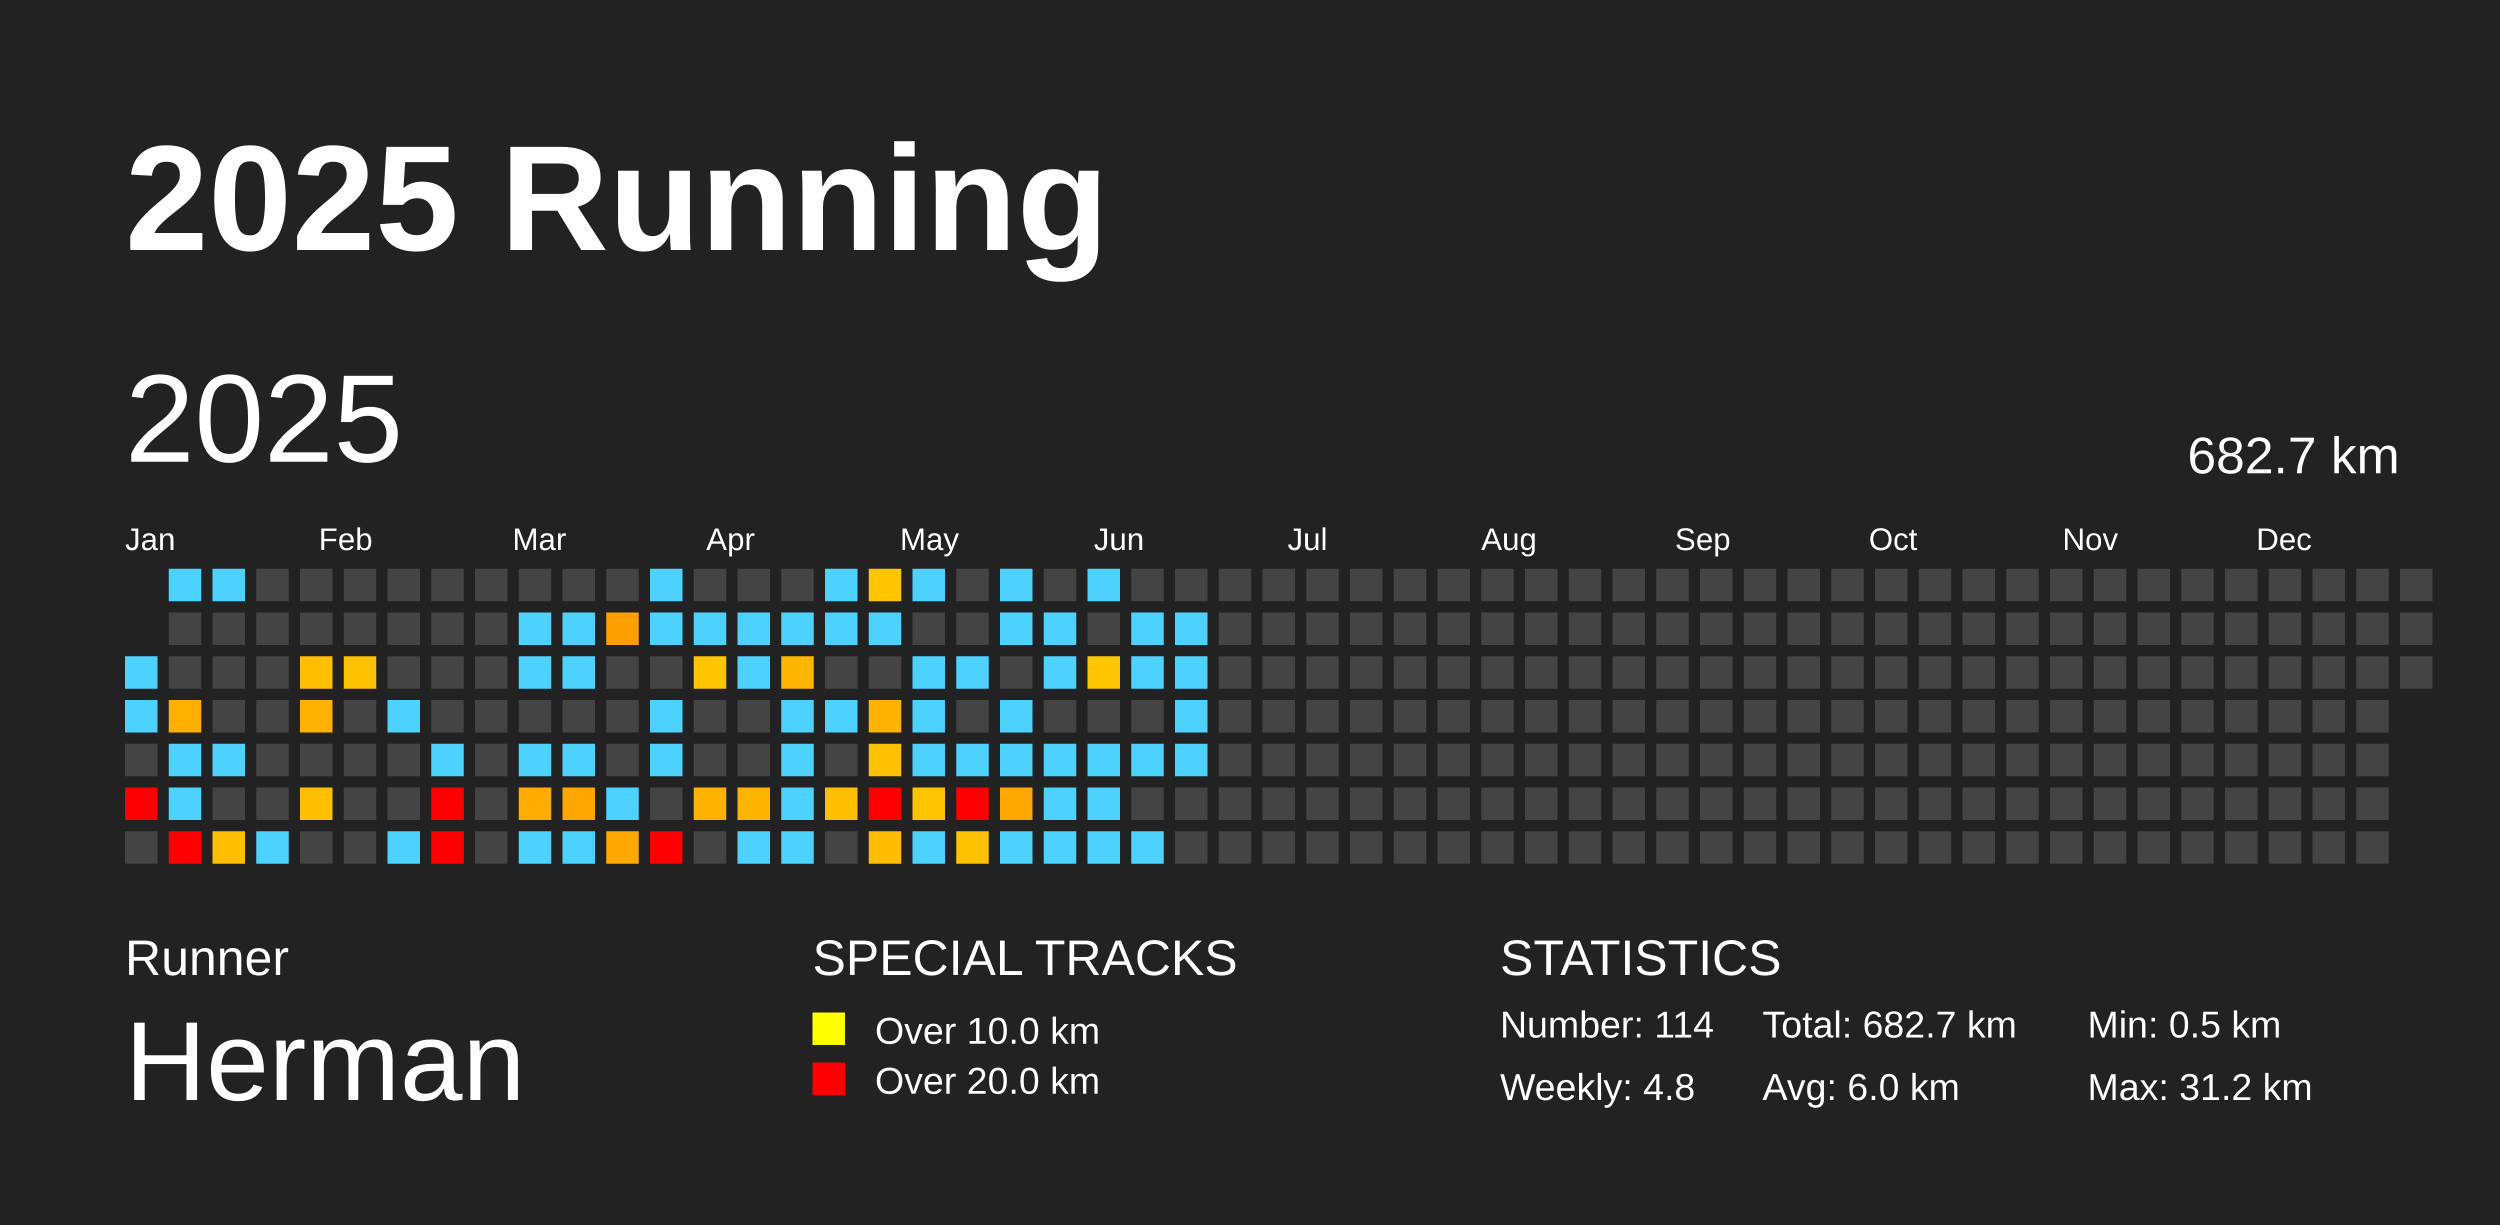
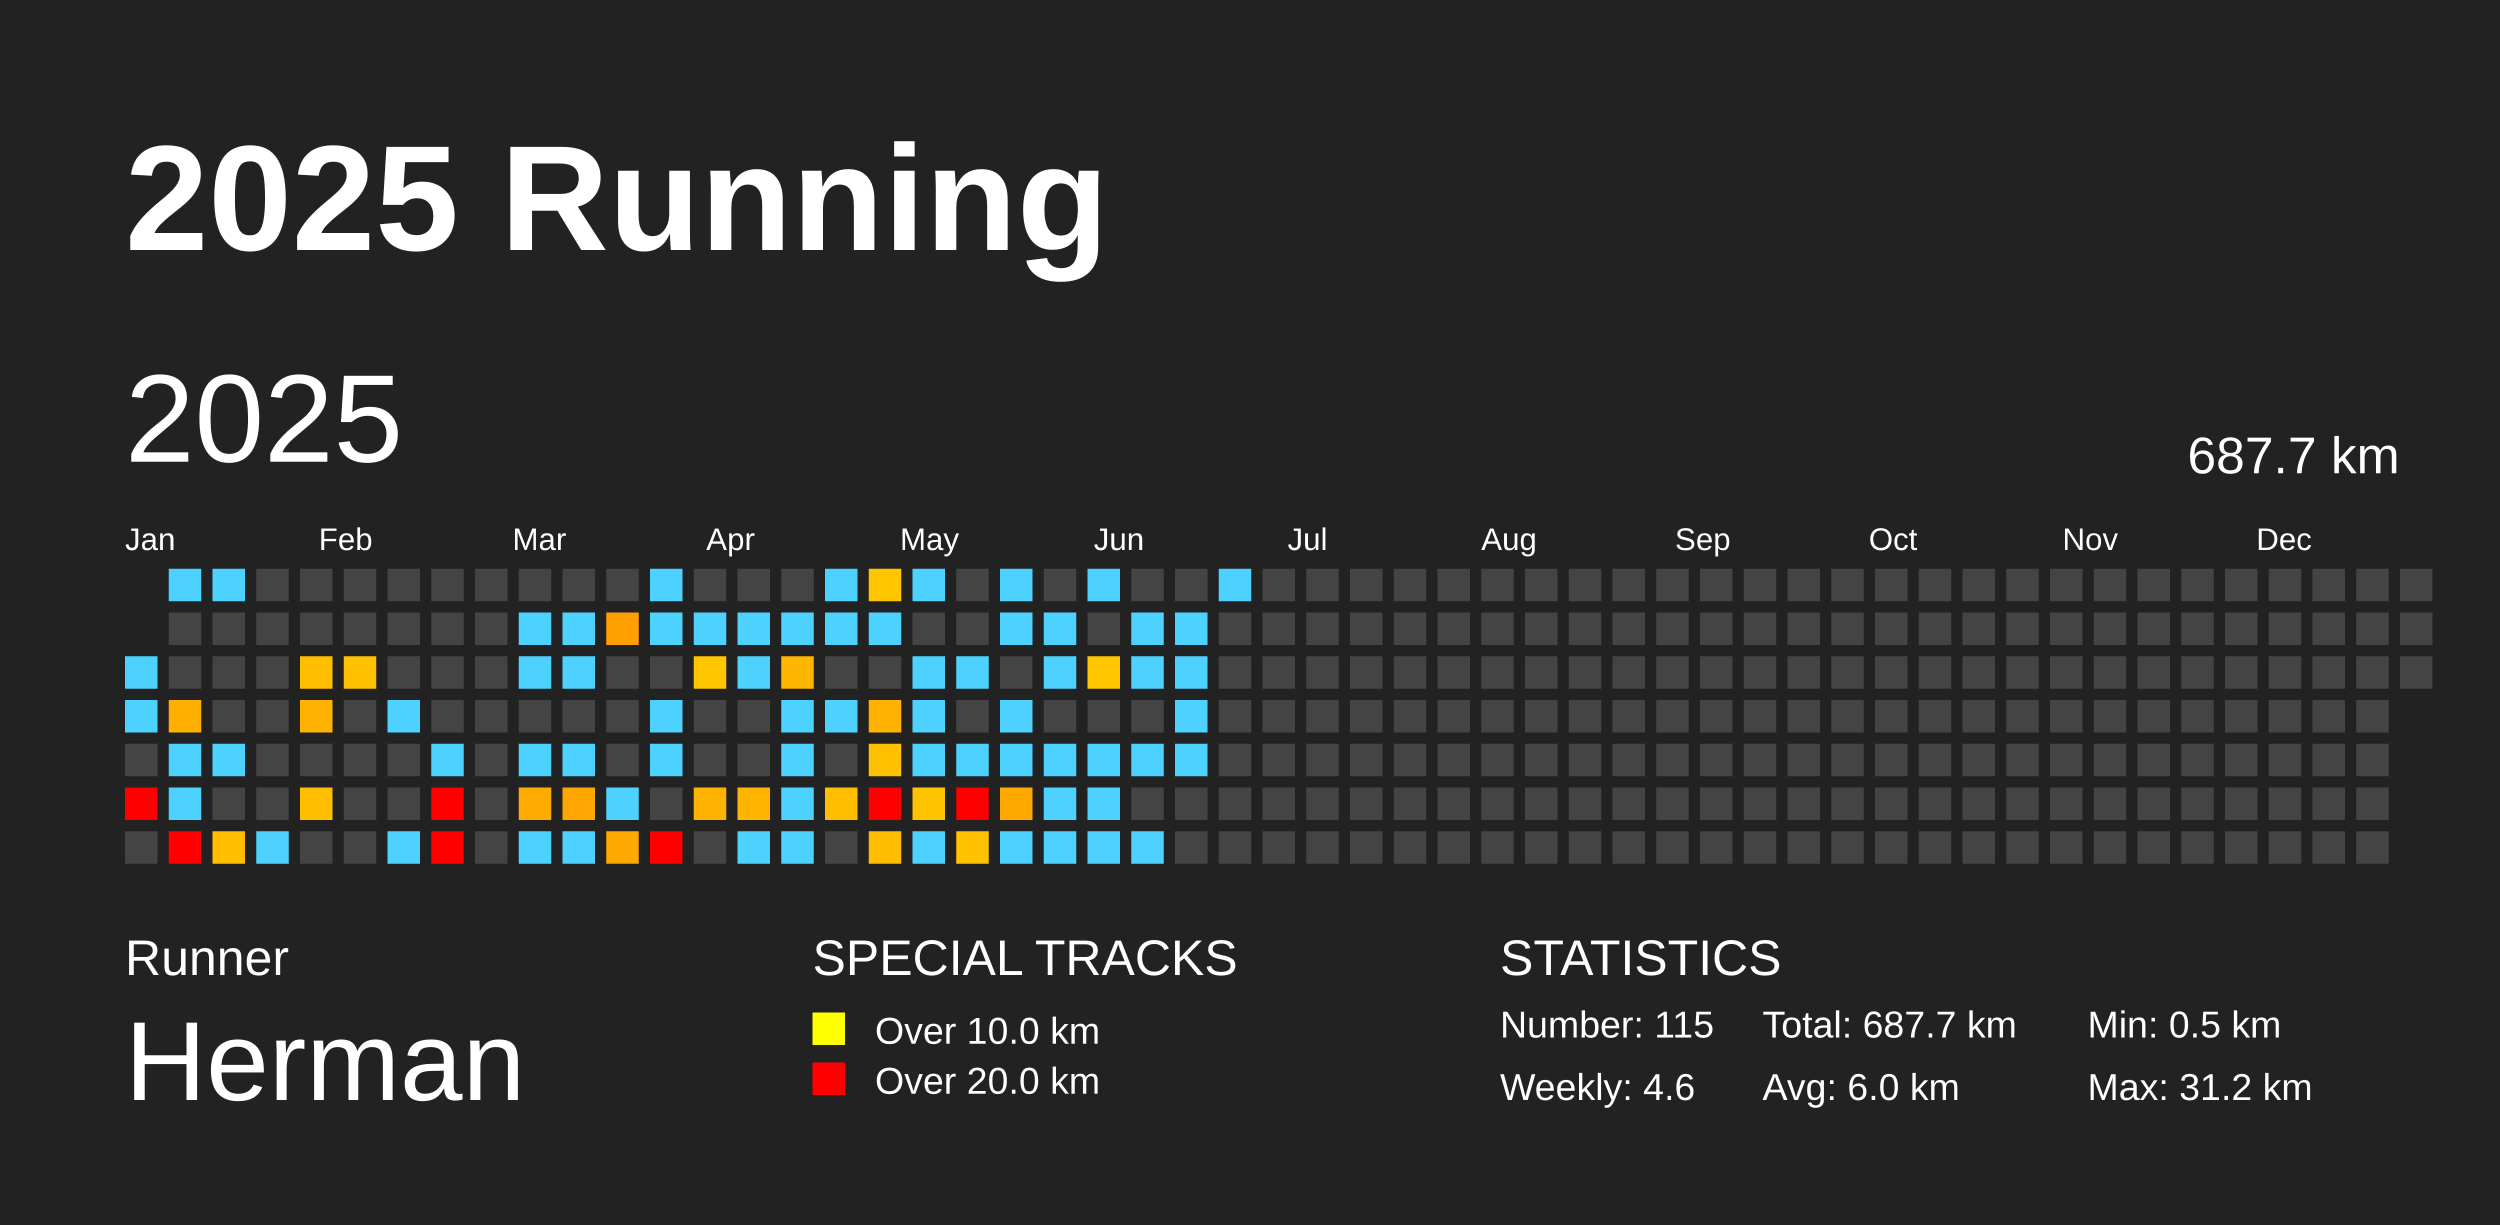
<svg xmlns="http://www.w3.org/2000/svg" baseProfile="full" height="98mm" version="1.1" viewBox="0,0,200,98" width="200mm">
  <defs />
  <rect fill="#222222" height="98" width="200" x="0" y="0" />
  <text fill="#FFFFFF" style="font-size:12px; font-family:Arial; font-weight:bold;" x="10" y="20">2025 Running</text>
  <text fill="#FFFFFF" style="font-size:4px; font-family:Arial" x="10" y="78">Runner</text>
  <text fill="#FFFFFF" style="font-size:9px; font-family:Arial" x="10" y="88">Herman</text>
  <text fill="#FFFFFF" style="font-size:4px; font-family:Arial" x="65" y="78">SPECIAL TRACKS</text>
  <rect fill="yellow" height="2.6" width="2.6" x="65" y="81" />
  <text fill="#FFFFFF" style="font-size:3px; font-family:Arial" x="70" y="83.5">Over 10.0 km</text>
  <rect fill="red" height="2.6" width="2.6" x="65" y="85" />
  <text fill="#FFFFFF" style="font-size:3px; font-family:Arial" x="70" y="87.5">Over 20.0 km</text>
  <text fill="#FFFFFF" style="font-size:4px; font-family:Arial" x="120" y="78">STATISTICS</text>
-   <text fill="#FFFFFF" style="font-size:3px; font-family:Arial" x="120" y="83">Number: 114</text>
-   <text fill="#FFFFFF" style="font-size:3px; font-family:Arial" x="120" y="88">Weekly: 4.8</text>
-   <text fill="#FFFFFF" style="font-size:3px; font-family:Arial" x="141" y="83">Total: 682.7 km</text>
+   <text fill="#FFFFFF" style="font-size:3px; font-family:Arial" x="120" y="83">Number: 115</text>
+   <text fill="#FFFFFF" style="font-size:3px; font-family:Arial" x="120" y="88">Weekly: 4.6</text>
+   <text fill="#FFFFFF" style="font-size:3px; font-family:Arial" x="141" y="83">Total: 687.7 km</text>
  <text fill="#FFFFFF" style="font-size:3px; font-family:Arial" x="141" y="88">Avg: 6.0 km</text>
  <text fill="#FFFFFF" style="font-size:3px; font-family:Arial" x="167" y="83">Min: 0.5 km</text>
  <text fill="#FFFFFF" style="font-size:3px; font-family:Arial" x="167" y="88">Max: 31.2 km</text>
  <text dominant-baseline="hanging" fill="#FFFFFF" style="font-size:10.0px; font-family:Arial;" x="10" y="30">2025</text>
-   <text dominant-baseline="hanging" fill="#FFFFFF" style="font-size:4.125px; font-family:Arial;" x="175" y="35">682.7 km</text>
+   <text dominant-baseline="hanging" fill="#FFFFFF" style="font-size:4.125px; font-family:Arial;" x="175" y="35">687.7 km</text>
  <text fill="#FFFFFF" style="font-size:2.5px; font-family:Arial" x="10.0" y="44">Jan</text>
  <text fill="#FFFFFF" style="font-size:2.5px; font-family:Arial" x="25.5" y="44">Feb</text>
  <text fill="#FFFFFF" style="font-size:2.5px; font-family:Arial" x="41.0" y="44">Mar</text>
  <text fill="#FFFFFF" style="font-size:2.5px; font-family:Arial" x="56.5" y="44">Apr</text>
  <text fill="#FFFFFF" style="font-size:2.5px; font-family:Arial" x="72.0" y="44">May</text>
  <text fill="#FFFFFF" style="font-size:2.5px; font-family:Arial" x="87.5" y="44">Jun</text>
  <text fill="#FFFFFF" style="font-size:2.5px; font-family:Arial" x="103.0" y="44">Jul</text>
  <text fill="#FFFFFF" style="font-size:2.5px; font-family:Arial" x="118.5" y="44">Aug</text>
  <text fill="#FFFFFF" style="font-size:2.5px; font-family:Arial" x="134.0" y="44">Sep</text>
  <text fill="#FFFFFF" style="font-size:2.5px; font-family:Arial" x="149.5" y="44">Oct</text>
  <text fill="#FFFFFF" style="font-size:2.5px; font-family:Arial" x="165.0" y="44">Nov</text>
  <text fill="#FFFFFF" style="font-size:2.5px; font-family:Arial" x="180.5" y="44">Dec</text>
  <rect fill="#4dd2ff" height="2.6" width="2.6" x="10.0" y="52.5" />
  <rect fill="#4dd2ff" height="2.6" width="2.6" x="10.0" y="56.0" />
  <rect fill="#444444" height="2.6" width="2.6" x="10.0" y="59.5" />
  <rect fill="red" height="2.6" width="2.6" x="10.0" y="63.0" />
  <rect fill="#444444" height="2.6" width="2.6" x="10.0" y="66.5" />
  <rect fill="#4dd2ff" height="2.6" width="2.6" x="13.5" y="45.5" />
  <rect fill="#444444" height="2.6" width="2.6" x="13.5" y="49.0" />
  <rect fill="#444444" height="2.6" width="2.6" x="13.5" y="52.5" />
  <rect fill="#ffaf00" height="2.6" width="2.6" x="13.5" y="56.0" />
  <rect fill="#4dd2ff" height="2.6" width="2.6" x="13.5" y="59.5" />
  <rect fill="#4dd2ff" height="2.6" width="2.6" x="13.5" y="63.0" />
  <rect fill="red" height="2.6" width="2.6" x="13.5" y="66.5" />
  <rect fill="#4dd2ff" height="2.6" width="2.6" x="17.0" y="45.5" />
  <rect fill="#444444" height="2.6" width="2.6" x="17.0" y="49.0" />
  <rect fill="#444444" height="2.6" width="2.6" x="17.0" y="52.5" />
  <rect fill="#444444" height="2.6" width="2.6" x="17.0" y="56.0" />
  <rect fill="#4dd2ff" height="2.6" width="2.6" x="17.0" y="59.5" />
  <rect fill="#444444" height="2.6" width="2.6" x="17.0" y="63.0" />
  <rect fill="#ffbe00" height="2.6" width="2.6" x="17.0" y="66.5" />
  <rect fill="#444444" height="2.6" width="2.6" x="20.5" y="45.5" />
  <rect fill="#444444" height="2.6" width="2.6" x="20.5" y="49.0" />
  <rect fill="#444444" height="2.6" width="2.6" x="20.5" y="52.5" />
  <rect fill="#444444" height="2.6" width="2.6" x="20.5" y="56.0" />
  <rect fill="#444444" height="2.6" width="2.6" x="20.5" y="59.5" />
  <rect fill="#444444" height="2.6" width="2.6" x="20.5" y="63.0" />
  <rect fill="#4dd2ff" height="2.6" width="2.6" x="20.5" y="66.5" />
  <rect fill="#444444" height="2.6" width="2.6" x="24.0" y="45.5" />
  <rect fill="#444444" height="2.6" width="2.6" x="24.0" y="49.0" />
  <rect fill="#ffbf00" height="2.6" width="2.6" x="24.0" y="52.5" />
  <rect fill="#ffb300" height="2.6" width="2.6" x="24.0" y="56.0" />
  <rect fill="#444444" height="2.6" width="2.6" x="24.0" y="59.5" />
  <rect fill="#ffbf00" height="2.6" width="2.6" x="24.0" y="63.0" />
  <rect fill="#444444" height="2.6" width="2.6" x="24.0" y="66.5" />
  <rect fill="#444444" height="2.6" width="2.6" x="27.5" y="45.5" />
  <rect fill="#444444" height="2.6" width="2.6" x="27.5" y="49.0" />
  <rect fill="#ffc100" height="2.6" width="2.6" x="27.5" y="52.5" />
  <rect fill="#444444" height="2.6" width="2.6" x="27.5" y="56.0" />
  <rect fill="#444444" height="2.6" width="2.6" x="27.5" y="59.5" />
  <rect fill="#444444" height="2.6" width="2.6" x="27.5" y="63.0" />
  <rect fill="#444444" height="2.6" width="2.6" x="27.5" y="66.5" />
  <rect fill="#444444" height="2.6" width="2.6" x="31.0" y="45.5" />
  <rect fill="#444444" height="2.6" width="2.6" x="31.0" y="49.0" />
  <rect fill="#444444" height="2.6" width="2.6" x="31.0" y="52.5" />
  <rect fill="#4dd2ff" height="2.6" width="2.6" x="31.0" y="56.0" />
  <rect fill="#444444" height="2.6" width="2.6" x="31.0" y="59.5" />
  <rect fill="#444444" height="2.6" width="2.6" x="31.0" y="63.0" />
  <rect fill="#4dd2ff" height="2.6" width="2.6" x="31.0" y="66.5" />
  <rect fill="#444444" height="2.6" width="2.6" x="34.5" y="45.5" />
  <rect fill="#444444" height="2.6" width="2.6" x="34.5" y="49.0" />
  <rect fill="#444444" height="2.6" width="2.6" x="34.5" y="52.5" />
  <rect fill="#444444" height="2.6" width="2.6" x="34.5" y="56.0" />
  <rect fill="#4dd2ff" height="2.6" width="2.6" x="34.5" y="59.5" />
  <rect fill="red" height="2.6" width="2.6" x="34.5" y="63.0" />
  <rect fill="red" height="2.6" width="2.6" x="34.5" y="66.5" />
  <rect fill="#444444" height="2.6" width="2.6" x="38.0" y="45.5" />
  <rect fill="#444444" height="2.6" width="2.6" x="38.0" y="49.0" />
  <rect fill="#444444" height="2.6" width="2.6" x="38.0" y="52.5" />
  <rect fill="#444444" height="2.6" width="2.6" x="38.0" y="56.0" />
  <rect fill="#444444" height="2.6" width="2.6" x="38.0" y="59.5" />
  <rect fill="#444444" height="2.6" width="2.6" x="38.0" y="63.0" />
  <rect fill="#444444" height="2.6" width="2.6" x="38.0" y="66.5" />
  <rect fill="#444444" height="2.6" width="2.6" x="41.5" y="45.5" />
  <rect fill="#4dd2ff" height="2.6" width="2.6" x="41.5" y="49.0" />
  <rect fill="#4dd2ff" height="2.6" width="2.6" x="41.5" y="52.5" />
  <rect fill="#444444" height="2.6" width="2.6" x="41.5" y="56.0" />
  <rect fill="#4dd2ff" height="2.6" width="2.6" x="41.5" y="59.5" />
  <rect fill="#ffab00" height="2.6" width="2.6" x="41.5" y="63.0" />
  <rect fill="#4dd2ff" height="2.6" width="2.6" x="41.5" y="66.5" />
  <rect fill="#444444" height="2.6" width="2.6" x="45.0" y="45.5" />
  <rect fill="#4dd2ff" height="2.6" width="2.6" x="45.0" y="49.0" />
  <rect fill="#4dd2ff" height="2.6" width="2.6" x="45.0" y="52.5" />
  <rect fill="#444444" height="2.6" width="2.6" x="45.0" y="56.0" />
  <rect fill="#4dd2ff" height="2.6" width="2.6" x="45.0" y="59.5" />
  <rect fill="#ffa600" height="2.6" width="2.6" x="45.0" y="63.0" />
  <rect fill="#4dd2ff" height="2.6" width="2.6" x="45.0" y="66.5" />
  <rect fill="#444444" height="2.6" width="2.6" x="48.5" y="45.5" />
  <rect fill="#ff9f00" height="2.6" width="2.6" x="48.5" y="49.0" />
  <rect fill="#444444" height="2.6" width="2.6" x="48.5" y="52.5" />
  <rect fill="#444444" height="2.6" width="2.6" x="48.5" y="56.0" />
  <rect fill="#444444" height="2.6" width="2.6" x="48.5" y="59.5" />
  <rect fill="#4dd2ff" height="2.6" width="2.6" x="48.5" y="63.0" />
  <rect fill="#ffa800" height="2.6" width="2.6" x="48.5" y="66.5" />
  <rect fill="#4dd2ff" height="2.6" width="2.6" x="52.0" y="45.5" />
  <rect fill="#4dd2ff" height="2.6" width="2.6" x="52.0" y="49.0" />
  <rect fill="#444444" height="2.6" width="2.6" x="52.0" y="52.5" />
  <rect fill="#4dd2ff" height="2.6" width="2.6" x="52.0" y="56.0" />
  <rect fill="#4dd2ff" height="2.6" width="2.6" x="52.0" y="59.5" />
  <rect fill="#444444" height="2.6" width="2.6" x="52.0" y="63.0" />
  <rect fill="red" height="2.6" width="2.6" x="52.0" y="66.5" />
  <rect fill="#444444" height="2.6" width="2.6" x="55.5" y="45.5" />
  <rect fill="#4dd2ff" height="2.6" width="2.6" x="55.5" y="49.0" />
  <rect fill="#ffc500" height="2.6" width="2.6" x="55.5" y="52.5" />
  <rect fill="#444444" height="2.6" width="2.6" x="55.5" y="56.0" />
  <rect fill="#444444" height="2.6" width="2.6" x="55.5" y="59.5" />
  <rect fill="#ffb300" height="2.6" width="2.6" x="55.5" y="63.0" />
  <rect fill="#444444" height="2.6" width="2.6" x="55.5" y="66.5" />
  <rect fill="#444444" height="2.6" width="2.6" x="59.0" y="45.5" />
  <rect fill="#4dd2ff" height="2.6" width="2.6" x="59.0" y="49.0" />
  <rect fill="#4dd2ff" height="2.6" width="2.6" x="59.0" y="52.5" />
  <rect fill="#444444" height="2.6" width="2.6" x="59.0" y="56.0" />
  <rect fill="#444444" height="2.6" width="2.6" x="59.0" y="59.5" />
  <rect fill="#ffb400" height="2.6" width="2.6" x="59.0" y="63.0" />
  <rect fill="#4dd2ff" height="2.6" width="2.6" x="59.0" y="66.5" />
  <rect fill="#444444" height="2.6" width="2.6" x="62.5" y="45.5" />
  <rect fill="#4dd2ff" height="2.6" width="2.6" x="62.5" y="49.0" />
  <rect fill="#ffb600" height="2.6" width="2.6" x="62.5" y="52.5" />
  <rect fill="#4dd2ff" height="2.6" width="2.6" x="62.5" y="56.0" />
  <rect fill="#4dd2ff" height="2.6" width="2.6" x="62.5" y="59.5" />
  <rect fill="#4dd2ff" height="2.6" width="2.6" x="62.5" y="63.0" />
  <rect fill="#4dd2ff" height="2.6" width="2.6" x="62.5" y="66.5" />
  <rect fill="#4dd2ff" height="2.6" width="2.6" x="66.0" y="45.5" />
  <rect fill="#4dd2ff" height="2.6" width="2.6" x="66.0" y="49.0" />
  <rect fill="#444444" height="2.6" width="2.6" x="66.0" y="52.5" />
  <rect fill="#4dd2ff" height="2.6" width="2.6" x="66.0" y="56.0" />
  <rect fill="#444444" height="2.6" width="2.6" x="66.0" y="59.5" />
  <rect fill="#ffbf00" height="2.6" width="2.6" x="66.0" y="63.0" />
  <rect fill="#444444" height="2.6" width="2.6" x="66.0" y="66.5" />
  <rect fill="#ffc600" height="2.6" width="2.6" x="69.5" y="45.5" />
  <rect fill="#4dd2ff" height="2.6" width="2.6" x="69.5" y="49.0" />
  <rect fill="#444444" height="2.6" width="2.6" x="69.5" y="52.5" />
  <rect fill="#ffb200" height="2.6" width="2.6" x="69.5" y="56.0" />
  <rect fill="#ffc100" height="2.6" width="2.6" x="69.5" y="59.5" />
  <rect fill="red" height="2.6" width="2.6" x="69.5" y="63.0" />
  <rect fill="#ffbc00" height="2.6" width="2.6" x="69.5" y="66.5" />
  <rect fill="#4dd2ff" height="2.6" width="2.6" x="73.0" y="45.5" />
  <rect fill="#444444" height="2.6" width="2.6" x="73.0" y="49.0" />
  <rect fill="#4dd2ff" height="2.6" width="2.6" x="73.0" y="52.5" />
  <rect fill="#4dd2ff" height="2.6" width="2.6" x="73.0" y="56.0" />
  <rect fill="#4dd2ff" height="2.6" width="2.6" x="73.0" y="59.5" />
  <rect fill="#ffc400" height="2.6" width="2.6" x="73.0" y="63.0" />
  <rect fill="#4dd2ff" height="2.6" width="2.6" x="73.0" y="66.5" />
  <rect fill="#444444" height="2.6" width="2.6" x="76.5" y="45.5" />
  <rect fill="#444444" height="2.6" width="2.6" x="76.5" y="49.0" />
  <rect fill="#4dd2ff" height="2.6" width="2.6" x="76.5" y="52.5" />
  <rect fill="#444444" height="2.6" width="2.6" x="76.5" y="56.0" />
  <rect fill="#4dd2ff" height="2.6" width="2.6" x="76.5" y="59.5" />
  <rect fill="red" height="2.6" width="2.6" x="76.5" y="63.0" />
  <rect fill="#ffc200" height="2.6" width="2.6" x="76.5" y="66.5" />
  <rect fill="#4dd2ff" height="2.6" width="2.6" x="80.0" y="45.5" />
  <rect fill="#4dd2ff" height="2.6" width="2.6" x="80.0" y="49.0" />
  <rect fill="#444444" height="2.6" width="2.6" x="80.0" y="52.5" />
  <rect fill="#4dd2ff" height="2.6" width="2.6" x="80.0" y="56.0" />
  <rect fill="#4dd2ff" height="2.6" width="2.6" x="80.0" y="59.5" />
  <rect fill="#ffa800" height="2.6" width="2.6" x="80.0" y="63.0" />
  <rect fill="#4dd2ff" height="2.6" width="2.6" x="80.0" y="66.5" />
  <rect fill="#444444" height="2.6" width="2.6" x="83.5" y="45.5" />
  <rect fill="#4dd2ff" height="2.6" width="2.6" x="83.5" y="49.0" />
  <rect fill="#4dd2ff" height="2.6" width="2.6" x="83.5" y="52.5" />
  <rect fill="#444444" height="2.6" width="2.6" x="83.5" y="56.0" />
  <rect fill="#4dd2ff" height="2.6" width="2.6" x="83.5" y="59.5" />
  <rect fill="#4dd2ff" height="2.6" width="2.6" x="83.5" y="63.0" />
  <rect fill="#4dd2ff" height="2.6" width="2.6" x="83.5" y="66.5" />
  <rect fill="#4dd2ff" height="2.6" width="2.6" x="87.0" y="45.5" />
  <rect fill="#444444" height="2.6" width="2.6" x="87.0" y="49.0" />
  <rect fill="#ffc600" height="2.6" width="2.6" x="87.0" y="52.5" />
  <rect fill="#444444" height="2.6" width="2.6" x="87.0" y="56.0" />
  <rect fill="#4dd2ff" height="2.6" width="2.6" x="87.0" y="59.5" />
  <rect fill="#4dd2ff" height="2.6" width="2.6" x="87.0" y="63.0" />
  <rect fill="#4dd2ff" height="2.6" width="2.6" x="87.0" y="66.5" />
  <rect fill="#444444" height="2.6" width="2.6" x="90.5" y="45.5" />
  <rect fill="#4dd2ff" height="2.6" width="2.6" x="90.5" y="49.0" />
  <rect fill="#4dd2ff" height="2.6" width="2.6" x="90.5" y="52.5" />
  <rect fill="#444444" height="2.6" width="2.6" x="90.5" y="56.0" />
  <rect fill="#4dd2ff" height="2.6" width="2.6" x="90.5" y="59.5" />
  <rect fill="#444444" height="2.6" width="2.6" x="90.5" y="63.0" />
  <rect fill="#4dd2ff" height="2.6" width="2.6" x="90.5" y="66.5" />
  <rect fill="#444444" height="2.6" width="2.6" x="94.0" y="45.5" />
  <rect fill="#4dd2ff" height="2.6" width="2.6" x="94.0" y="49.0" />
  <rect fill="#4dd2ff" height="2.6" width="2.6" x="94.0" y="52.5" />
  <rect fill="#4dd2ff" height="2.6" width="2.6" x="94.0" y="56.0" />
  <rect fill="#4dd2ff" height="2.6" width="2.6" x="94.0" y="59.5" />
  <rect fill="#444444" height="2.6" width="2.6" x="94.0" y="63.0" />
  <rect fill="#444444" height="2.6" width="2.6" x="94.0" y="66.5" />
-   <rect fill="#444444" height="2.6" width="2.6" x="97.5" y="45.5" />
+   <rect fill="#4dd2ff" height="2.6" width="2.6" x="97.5" y="45.5" />
  <rect fill="#444444" height="2.6" width="2.6" x="97.5" y="49.0" />
  <rect fill="#444444" height="2.6" width="2.6" x="97.5" y="52.5" />
  <rect fill="#444444" height="2.6" width="2.6" x="97.5" y="56.0" />
  <rect fill="#444444" height="2.6" width="2.6" x="97.5" y="59.5" />
  <rect fill="#444444" height="2.6" width="2.6" x="97.5" y="63.0" />
  <rect fill="#444444" height="2.6" width="2.6" x="97.5" y="66.5" />
  <rect fill="#444444" height="2.6" width="2.6" x="101.0" y="45.5" />
  <rect fill="#444444" height="2.6" width="2.6" x="101.0" y="49.0" />
  <rect fill="#444444" height="2.6" width="2.6" x="101.0" y="52.5" />
  <rect fill="#444444" height="2.6" width="2.6" x="101.0" y="56.0" />
  <rect fill="#444444" height="2.6" width="2.6" x="101.0" y="59.5" />
  <rect fill="#444444" height="2.6" width="2.6" x="101.0" y="63.0" />
  <rect fill="#444444" height="2.6" width="2.6" x="101.0" y="66.5" />
  <rect fill="#444444" height="2.6" width="2.6" x="104.5" y="45.5" />
  <rect fill="#444444" height="2.6" width="2.6" x="104.5" y="49.0" />
  <rect fill="#444444" height="2.6" width="2.6" x="104.5" y="52.5" />
  <rect fill="#444444" height="2.6" width="2.6" x="104.5" y="56.0" />
  <rect fill="#444444" height="2.6" width="2.6" x="104.5" y="59.5" />
  <rect fill="#444444" height="2.6" width="2.6" x="104.5" y="63.0" />
  <rect fill="#444444" height="2.6" width="2.6" x="104.5" y="66.5" />
  <rect fill="#444444" height="2.6" width="2.6" x="108.0" y="45.5" />
  <rect fill="#444444" height="2.6" width="2.6" x="108.0" y="49.0" />
  <rect fill="#444444" height="2.6" width="2.6" x="108.0" y="52.5" />
  <rect fill="#444444" height="2.6" width="2.6" x="108.0" y="56.0" />
  <rect fill="#444444" height="2.6" width="2.6" x="108.0" y="59.5" />
  <rect fill="#444444" height="2.6" width="2.6" x="108.0" y="63.0" />
  <rect fill="#444444" height="2.6" width="2.6" x="108.0" y="66.5" />
  <rect fill="#444444" height="2.6" width="2.6" x="111.5" y="45.5" />
  <rect fill="#444444" height="2.6" width="2.6" x="111.5" y="49.0" />
  <rect fill="#444444" height="2.6" width="2.6" x="111.5" y="52.5" />
  <rect fill="#444444" height="2.6" width="2.6" x="111.5" y="56.0" />
  <rect fill="#444444" height="2.6" width="2.6" x="111.5" y="59.5" />
  <rect fill="#444444" height="2.6" width="2.6" x="111.5" y="63.0" />
  <rect fill="#444444" height="2.6" width="2.6" x="111.5" y="66.5" />
  <rect fill="#444444" height="2.6" width="2.6" x="115.0" y="45.5" />
  <rect fill="#444444" height="2.6" width="2.6" x="115.0" y="49.0" />
  <rect fill="#444444" height="2.6" width="2.6" x="115.0" y="52.5" />
  <rect fill="#444444" height="2.6" width="2.6" x="115.0" y="56.0" />
  <rect fill="#444444" height="2.6" width="2.6" x="115.0" y="59.5" />
  <rect fill="#444444" height="2.6" width="2.6" x="115.0" y="63.0" />
  <rect fill="#444444" height="2.6" width="2.6" x="115.0" y="66.5" />
  <rect fill="#444444" height="2.6" width="2.6" x="118.5" y="45.5" />
  <rect fill="#444444" height="2.6" width="2.6" x="118.5" y="49.0" />
  <rect fill="#444444" height="2.6" width="2.6" x="118.5" y="52.5" />
  <rect fill="#444444" height="2.6" width="2.6" x="118.5" y="56.0" />
  <rect fill="#444444" height="2.6" width="2.6" x="118.5" y="59.5" />
  <rect fill="#444444" height="2.6" width="2.6" x="118.5" y="63.0" />
  <rect fill="#444444" height="2.6" width="2.6" x="118.5" y="66.5" />
  <rect fill="#444444" height="2.6" width="2.6" x="122.0" y="45.5" />
  <rect fill="#444444" height="2.6" width="2.6" x="122.0" y="49.0" />
  <rect fill="#444444" height="2.6" width="2.6" x="122.0" y="52.5" />
  <rect fill="#444444" height="2.6" width="2.6" x="122.0" y="56.0" />
  <rect fill="#444444" height="2.6" width="2.6" x="122.0" y="59.5" />
  <rect fill="#444444" height="2.6" width="2.6" x="122.0" y="63.0" />
  <rect fill="#444444" height="2.6" width="2.6" x="122.0" y="66.5" />
  <rect fill="#444444" height="2.6" width="2.6" x="125.5" y="45.5" />
  <rect fill="#444444" height="2.6" width="2.6" x="125.5" y="49.0" />
  <rect fill="#444444" height="2.6" width="2.6" x="125.5" y="52.5" />
  <rect fill="#444444" height="2.6" width="2.6" x="125.5" y="56.0" />
  <rect fill="#444444" height="2.6" width="2.6" x="125.5" y="59.5" />
  <rect fill="#444444" height="2.6" width="2.6" x="125.5" y="63.0" />
  <rect fill="#444444" height="2.6" width="2.6" x="125.5" y="66.5" />
  <rect fill="#444444" height="2.6" width="2.6" x="129.0" y="45.5" />
  <rect fill="#444444" height="2.6" width="2.6" x="129.0" y="49.0" />
  <rect fill="#444444" height="2.6" width="2.6" x="129.0" y="52.5" />
  <rect fill="#444444" height="2.6" width="2.6" x="129.0" y="56.0" />
  <rect fill="#444444" height="2.6" width="2.6" x="129.0" y="59.5" />
  <rect fill="#444444" height="2.6" width="2.6" x="129.0" y="63.0" />
  <rect fill="#444444" height="2.6" width="2.6" x="129.0" y="66.5" />
  <rect fill="#444444" height="2.6" width="2.6" x="132.5" y="45.5" />
  <rect fill="#444444" height="2.6" width="2.6" x="132.5" y="49.0" />
  <rect fill="#444444" height="2.6" width="2.6" x="132.5" y="52.5" />
  <rect fill="#444444" height="2.6" width="2.6" x="132.5" y="56.0" />
  <rect fill="#444444" height="2.6" width="2.6" x="132.5" y="59.5" />
  <rect fill="#444444" height="2.6" width="2.6" x="132.5" y="63.0" />
  <rect fill="#444444" height="2.6" width="2.6" x="132.5" y="66.5" />
  <rect fill="#444444" height="2.6" width="2.6" x="136.0" y="45.5" />
  <rect fill="#444444" height="2.6" width="2.6" x="136.0" y="49.0" />
  <rect fill="#444444" height="2.6" width="2.6" x="136.0" y="52.5" />
  <rect fill="#444444" height="2.6" width="2.6" x="136.0" y="56.0" />
  <rect fill="#444444" height="2.6" width="2.6" x="136.0" y="59.5" />
  <rect fill="#444444" height="2.6" width="2.6" x="136.0" y="63.0" />
  <rect fill="#444444" height="2.6" width="2.6" x="136.0" y="66.5" />
  <rect fill="#444444" height="2.6" width="2.6" x="139.5" y="45.5" />
  <rect fill="#444444" height="2.6" width="2.6" x="139.5" y="49.0" />
  <rect fill="#444444" height="2.6" width="2.6" x="139.5" y="52.5" />
  <rect fill="#444444" height="2.6" width="2.6" x="139.5" y="56.0" />
  <rect fill="#444444" height="2.6" width="2.6" x="139.5" y="59.5" />
  <rect fill="#444444" height="2.6" width="2.6" x="139.5" y="63.0" />
  <rect fill="#444444" height="2.6" width="2.6" x="139.5" y="66.5" />
  <rect fill="#444444" height="2.6" width="2.6" x="143.0" y="45.5" />
  <rect fill="#444444" height="2.6" width="2.6" x="143.0" y="49.0" />
  <rect fill="#444444" height="2.6" width="2.6" x="143.0" y="52.5" />
  <rect fill="#444444" height="2.6" width="2.6" x="143.0" y="56.0" />
  <rect fill="#444444" height="2.6" width="2.6" x="143.0" y="59.5" />
  <rect fill="#444444" height="2.6" width="2.6" x="143.0" y="63.0" />
  <rect fill="#444444" height="2.6" width="2.6" x="143.0" y="66.5" />
  <rect fill="#444444" height="2.6" width="2.6" x="146.5" y="45.5" />
  <rect fill="#444444" height="2.6" width="2.6" x="146.5" y="49.0" />
  <rect fill="#444444" height="2.6" width="2.6" x="146.5" y="52.5" />
  <rect fill="#444444" height="2.6" width="2.6" x="146.5" y="56.0" />
  <rect fill="#444444" height="2.6" width="2.6" x="146.5" y="59.5" />
  <rect fill="#444444" height="2.6" width="2.6" x="146.5" y="63.0" />
  <rect fill="#444444" height="2.6" width="2.6" x="146.5" y="66.5" />
  <rect fill="#444444" height="2.6" width="2.6" x="150.0" y="45.5" />
  <rect fill="#444444" height="2.6" width="2.6" x="150.0" y="49.0" />
  <rect fill="#444444" height="2.6" width="2.6" x="150.0" y="52.5" />
  <rect fill="#444444" height="2.6" width="2.6" x="150.0" y="56.0" />
  <rect fill="#444444" height="2.6" width="2.6" x="150.0" y="59.5" />
  <rect fill="#444444" height="2.6" width="2.6" x="150.0" y="63.0" />
  <rect fill="#444444" height="2.6" width="2.6" x="150.0" y="66.5" />
  <rect fill="#444444" height="2.6" width="2.6" x="153.5" y="45.5" />
  <rect fill="#444444" height="2.6" width="2.6" x="153.5" y="49.0" />
  <rect fill="#444444" height="2.6" width="2.6" x="153.5" y="52.5" />
  <rect fill="#444444" height="2.6" width="2.6" x="153.5" y="56.0" />
  <rect fill="#444444" height="2.6" width="2.6" x="153.5" y="59.5" />
  <rect fill="#444444" height="2.6" width="2.6" x="153.5" y="63.0" />
  <rect fill="#444444" height="2.6" width="2.6" x="153.5" y="66.5" />
  <rect fill="#444444" height="2.6" width="2.6" x="157.0" y="45.5" />
  <rect fill="#444444" height="2.6" width="2.6" x="157.0" y="49.0" />
  <rect fill="#444444" height="2.6" width="2.6" x="157.0" y="52.5" />
  <rect fill="#444444" height="2.6" width="2.6" x="157.0" y="56.0" />
  <rect fill="#444444" height="2.6" width="2.6" x="157.0" y="59.5" />
  <rect fill="#444444" height="2.6" width="2.6" x="157.0" y="63.0" />
  <rect fill="#444444" height="2.6" width="2.6" x="157.0" y="66.5" />
  <rect fill="#444444" height="2.6" width="2.6" x="160.5" y="45.5" />
  <rect fill="#444444" height="2.6" width="2.6" x="160.5" y="49.0" />
  <rect fill="#444444" height="2.6" width="2.6" x="160.5" y="52.5" />
  <rect fill="#444444" height="2.6" width="2.6" x="160.5" y="56.0" />
  <rect fill="#444444" height="2.6" width="2.6" x="160.5" y="59.5" />
  <rect fill="#444444" height="2.6" width="2.6" x="160.5" y="63.0" />
  <rect fill="#444444" height="2.6" width="2.6" x="160.5" y="66.5" />
  <rect fill="#444444" height="2.6" width="2.6" x="164.0" y="45.5" />
  <rect fill="#444444" height="2.6" width="2.6" x="164.0" y="49.0" />
  <rect fill="#444444" height="2.6" width="2.6" x="164.0" y="52.5" />
  <rect fill="#444444" height="2.6" width="2.6" x="164.0" y="56.0" />
  <rect fill="#444444" height="2.6" width="2.6" x="164.0" y="59.5" />
  <rect fill="#444444" height="2.6" width="2.6" x="164.0" y="63.0" />
  <rect fill="#444444" height="2.6" width="2.6" x="164.0" y="66.5" />
  <rect fill="#444444" height="2.6" width="2.6" x="167.5" y="45.5" />
  <rect fill="#444444" height="2.6" width="2.6" x="167.5" y="49.0" />
  <rect fill="#444444" height="2.6" width="2.6" x="167.5" y="52.5" />
  <rect fill="#444444" height="2.6" width="2.6" x="167.5" y="56.0" />
  <rect fill="#444444" height="2.6" width="2.6" x="167.5" y="59.5" />
  <rect fill="#444444" height="2.6" width="2.6" x="167.5" y="63.0" />
  <rect fill="#444444" height="2.6" width="2.6" x="167.5" y="66.5" />
  <rect fill="#444444" height="2.6" width="2.6" x="171.0" y="45.5" />
  <rect fill="#444444" height="2.6" width="2.6" x="171.0" y="49.0" />
  <rect fill="#444444" height="2.6" width="2.6" x="171.0" y="52.5" />
  <rect fill="#444444" height="2.6" width="2.6" x="171.0" y="56.0" />
  <rect fill="#444444" height="2.6" width="2.6" x="171.0" y="59.5" />
  <rect fill="#444444" height="2.6" width="2.6" x="171.0" y="63.0" />
  <rect fill="#444444" height="2.6" width="2.6" x="171.0" y="66.5" />
  <rect fill="#444444" height="2.6" width="2.6" x="174.5" y="45.5" />
  <rect fill="#444444" height="2.6" width="2.6" x="174.5" y="49.0" />
  <rect fill="#444444" height="2.6" width="2.6" x="174.5" y="52.5" />
  <rect fill="#444444" height="2.6" width="2.6" x="174.5" y="56.0" />
  <rect fill="#444444" height="2.6" width="2.6" x="174.5" y="59.5" />
  <rect fill="#444444" height="2.6" width="2.6" x="174.5" y="63.0" />
  <rect fill="#444444" height="2.6" width="2.6" x="174.5" y="66.5" />
  <rect fill="#444444" height="2.6" width="2.6" x="178.0" y="45.5" />
  <rect fill="#444444" height="2.6" width="2.6" x="178.0" y="49.0" />
  <rect fill="#444444" height="2.6" width="2.6" x="178.0" y="52.5" />
  <rect fill="#444444" height="2.6" width="2.6" x="178.0" y="56.0" />
  <rect fill="#444444" height="2.6" width="2.6" x="178.0" y="59.5" />
  <rect fill="#444444" height="2.6" width="2.6" x="178.0" y="63.0" />
  <rect fill="#444444" height="2.6" width="2.6" x="178.0" y="66.5" />
  <rect fill="#444444" height="2.6" width="2.6" x="181.5" y="45.5" />
  <rect fill="#444444" height="2.6" width="2.6" x="181.5" y="49.0" />
  <rect fill="#444444" height="2.6" width="2.6" x="181.5" y="52.5" />
  <rect fill="#444444" height="2.6" width="2.6" x="181.5" y="56.0" />
  <rect fill="#444444" height="2.6" width="2.6" x="181.5" y="59.5" />
  <rect fill="#444444" height="2.6" width="2.6" x="181.5" y="63.0" />
  <rect fill="#444444" height="2.6" width="2.6" x="181.5" y="66.5" />
  <rect fill="#444444" height="2.6" width="2.6" x="185.0" y="45.5" />
  <rect fill="#444444" height="2.6" width="2.6" x="185.0" y="49.0" />
  <rect fill="#444444" height="2.6" width="2.6" x="185.0" y="52.5" />
  <rect fill="#444444" height="2.6" width="2.6" x="185.0" y="56.0" />
  <rect fill="#444444" height="2.6" width="2.6" x="185.0" y="59.5" />
  <rect fill="#444444" height="2.6" width="2.6" x="185.0" y="63.0" />
  <rect fill="#444444" height="2.6" width="2.6" x="185.0" y="66.5" />
  <rect fill="#444444" height="2.6" width="2.6" x="188.5" y="45.5" />
  <rect fill="#444444" height="2.6" width="2.6" x="188.5" y="49.0" />
  <rect fill="#444444" height="2.6" width="2.6" x="188.5" y="52.5" />
  <rect fill="#444444" height="2.6" width="2.6" x="188.5" y="56.0" />
  <rect fill="#444444" height="2.6" width="2.6" x="188.5" y="59.5" />
  <rect fill="#444444" height="2.6" width="2.6" x="188.5" y="63.0" />
  <rect fill="#444444" height="2.6" width="2.6" x="188.5" y="66.5" />
  <rect fill="#444444" height="2.6" width="2.6" x="192.0" y="45.5" />
  <rect fill="#444444" height="2.6" width="2.6" x="192.0" y="49.0" />
  <rect fill="#444444" height="2.6" width="2.6" x="192.0" y="52.5" />
</svg>
